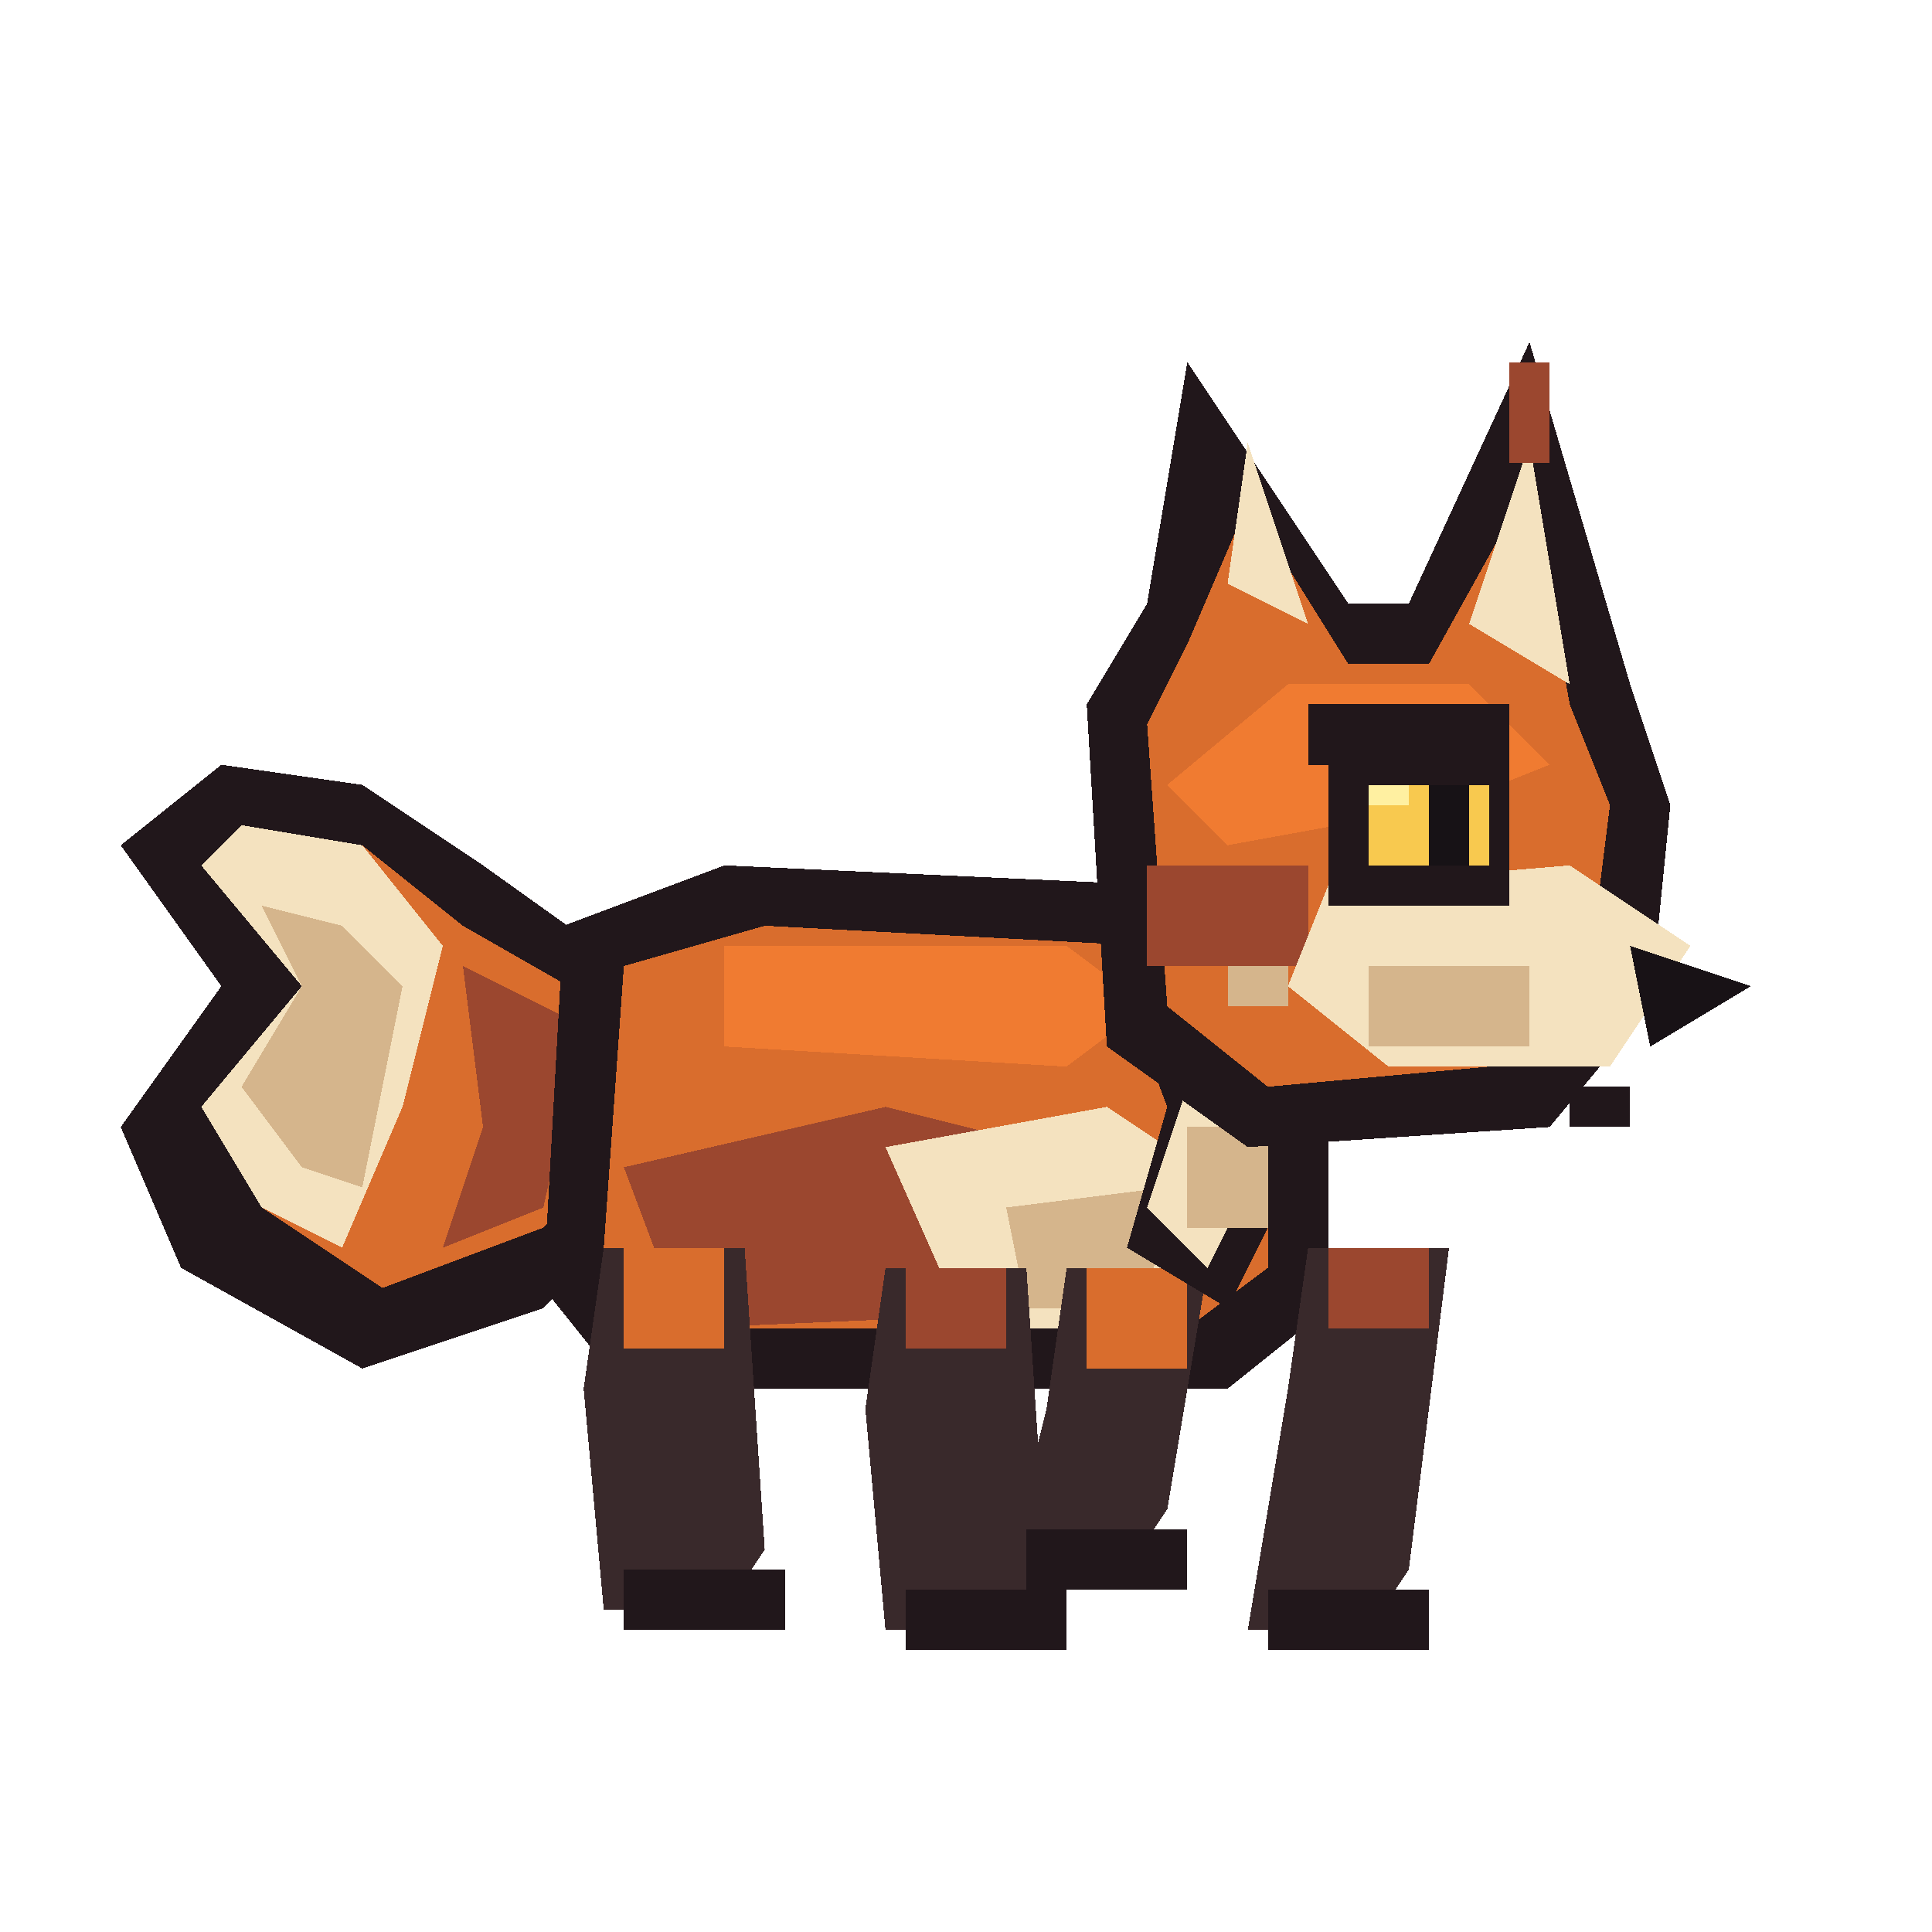
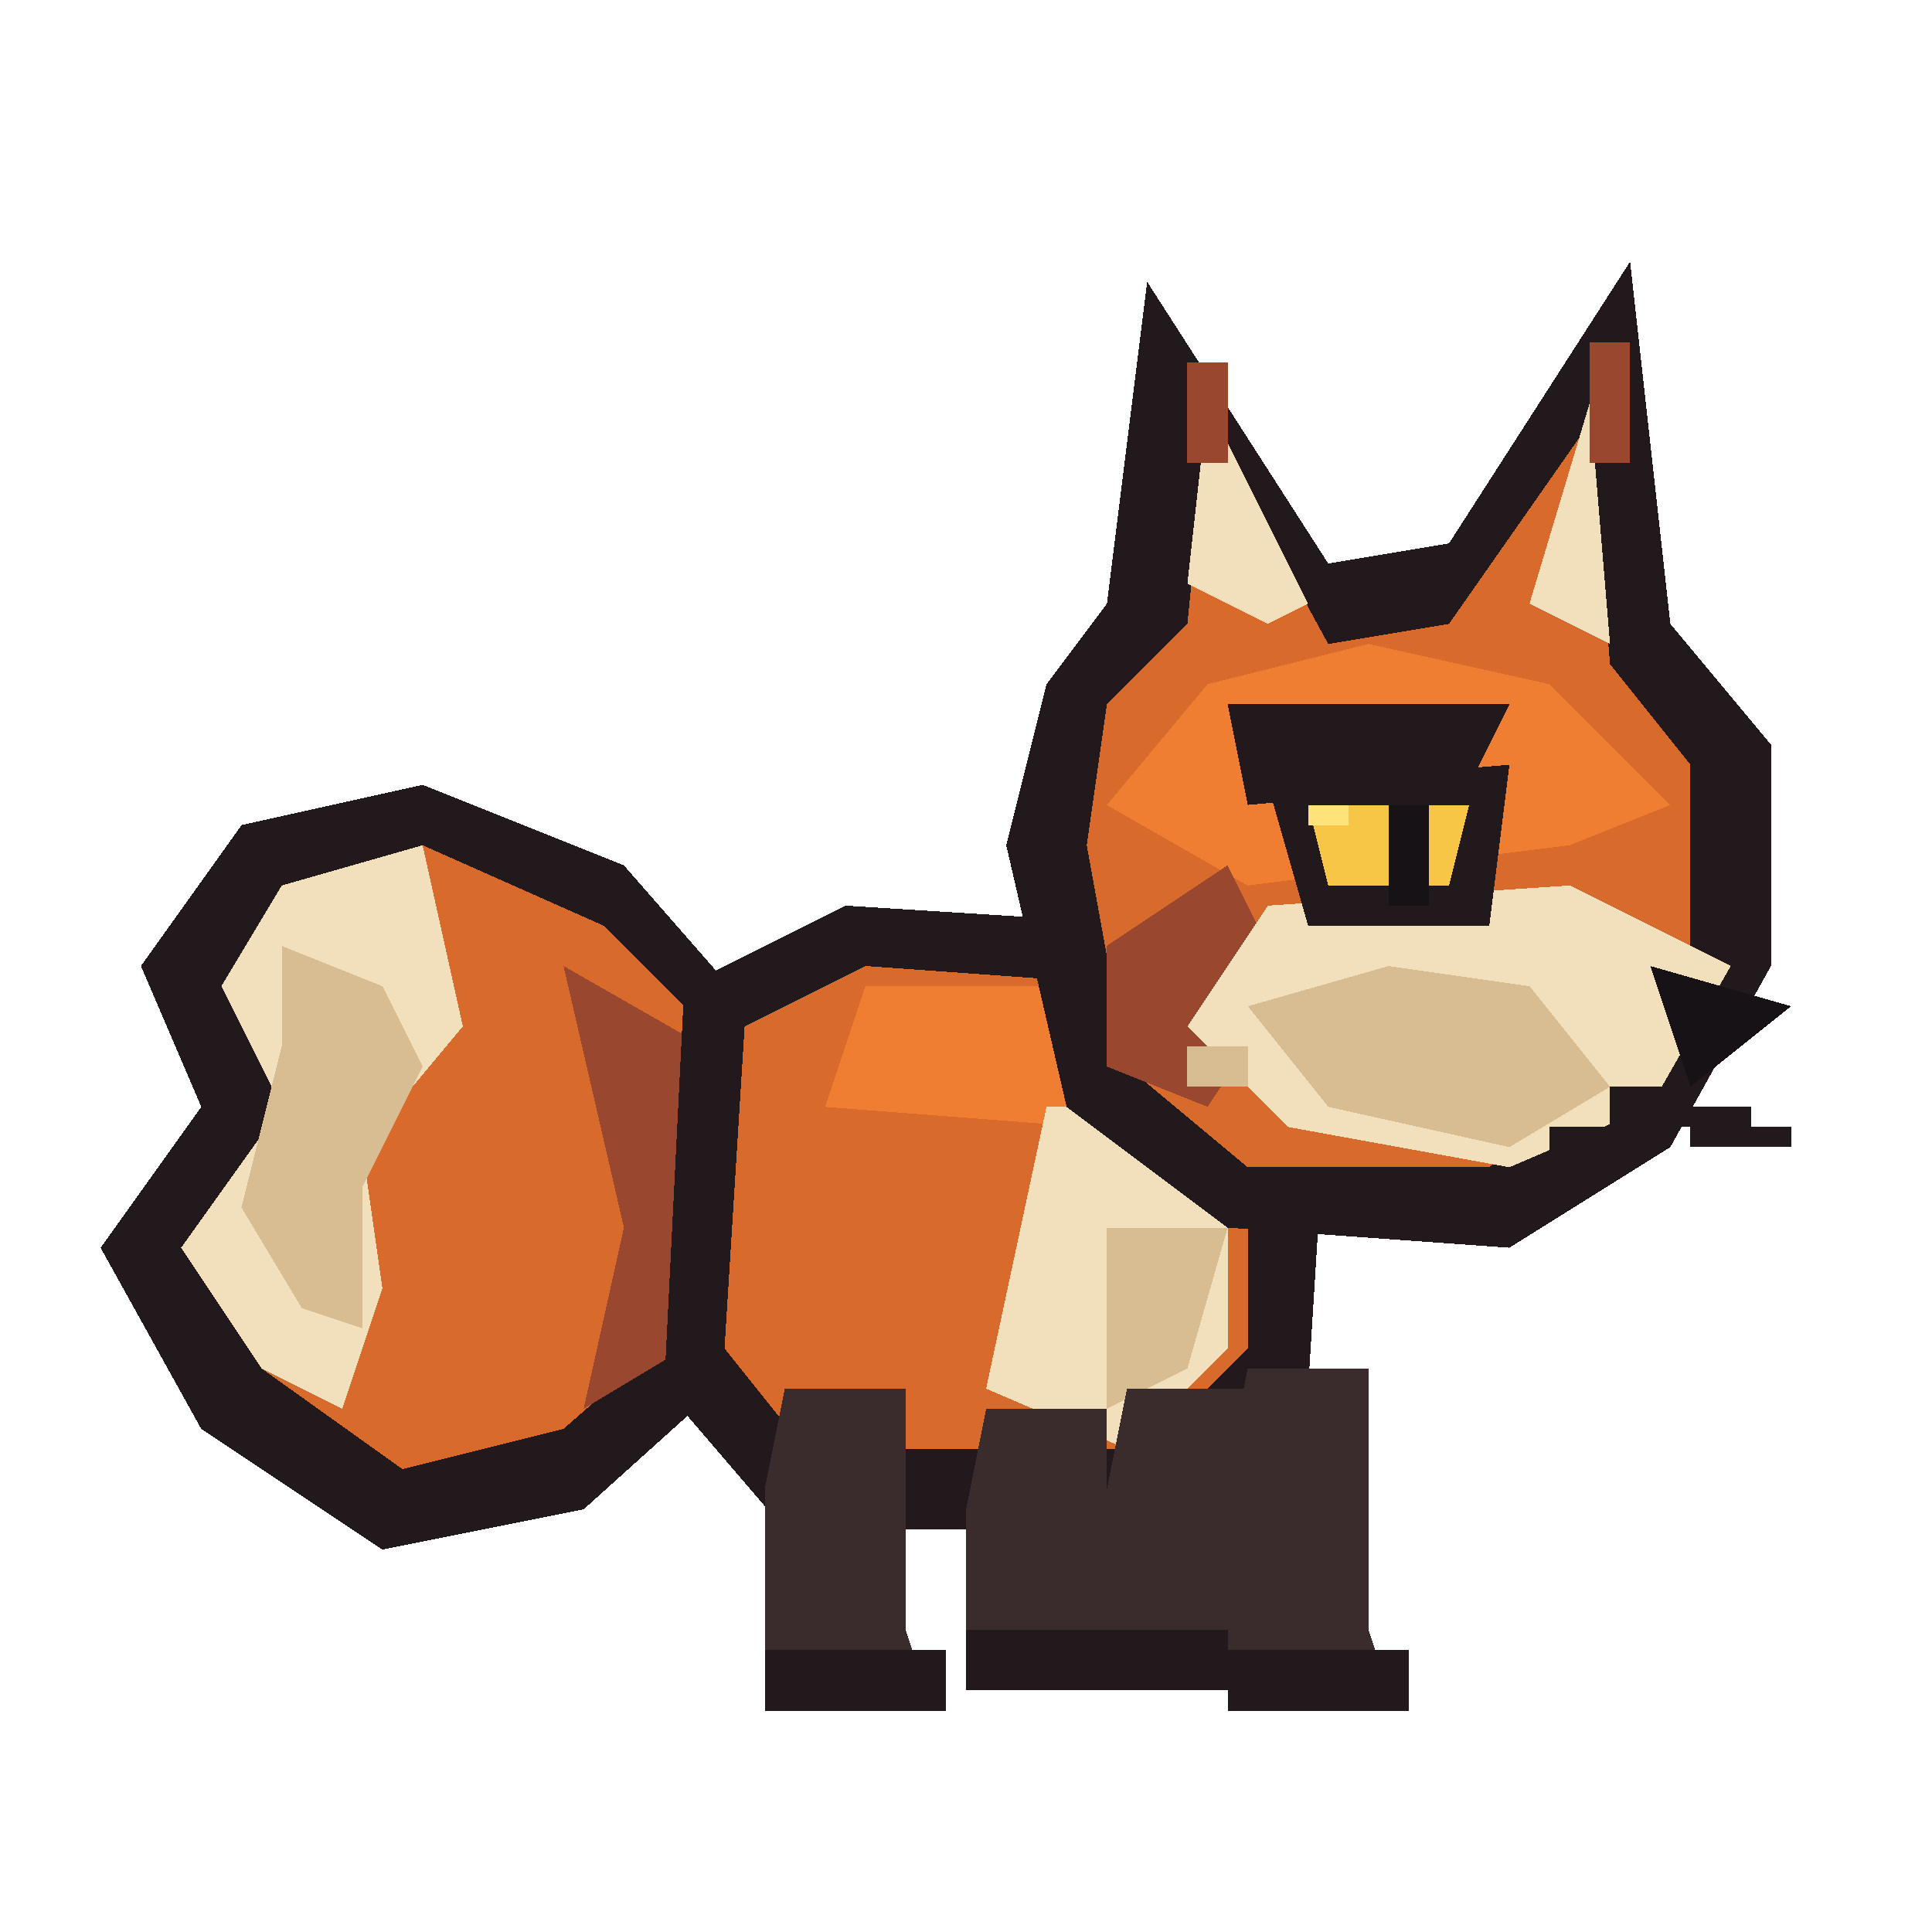
<svg xmlns="http://www.w3.org/2000/svg" width="96" height="96" viewBox="0 0 96 96" shape-rendering="crispEdges">
  <rect width="96" height="96" fill="none" />
-   <polygon points="31,48 24,43 18,39 11,38 6,42 11,49 6,56 9,63 18,68 27,65 35,57" fill="#21171b" />
-   <polygon points="30,50 23,46 18,42 12,41 10,43 15,49 10,55 13,60 19,64 27,61 32,56" fill="#d96d2d" />
-   <polygon points="18,42 12,41 10,43 15,49 10,55 13,60 17,62 20,55 22,47" fill="#f4e2bf" />
-   <polygon points="17,46 13,45 15,49 12,54 15,58 18,59 19,54 20,49" fill="#d5b58c" />
-   <polygon points="23,48 29,51 27,60 22,62 24,56" fill="#9b472f" />
-   <polygon points="28,46 36,43 58,44 66,49 66,65 61,69 31,69 27,64" fill="#21171b" />
-   <polygon points="31,48 38,46 57,47 63,51 63,63 59,66 32,66 30,62" fill="#d96d2d" />
-   <polygon points="36,47 53,47 57,50 53,53 36,52" fill="#f07b31" />
-   <polygon points="31,58 44,55 56,58 57,65 34,66" fill="#9b472f" />
-   <polygon points="44,57 55,55 61,59 58,66 48,66" fill="#f4e2bf" />
-   <polygon points="50,60 58,59 57,65 51,65" fill="#d5b58c" />
-   <polygon points="30,62 37,62 38,77 36,80 30,80 29,69" fill="#39292b" />
-   <rect x="31" y="62" width="5" height="5" fill="#d96d2d" />
-   <rect x="31" y="78" width="8" height="3" fill="#21171b" />
-   <polygon points="44,63 51,63 52,78 50,81 44,81 43,70" fill="#39292b" />
-   <rect x="45" y="63" width="5" height="4" fill="#9b472f" />
-   <rect x="45" y="79" width="8" height="3" fill="#21171b" />
-   <polygon points="53,63 60,63 58,75 56,78 50,78 52,70" fill="#39292b" />
-   <rect x="54" y="63" width="5" height="5" fill="#d96d2d" />
-   <rect x="51" y="76" width="8" height="3" fill="#21171b" />
-   <polygon points="65,62 72,62 70,78 68,81 62,81 64,69" fill="#39292b" />
-   <rect x="66" y="62" width="5" height="4" fill="#9b472f" />
-   <rect x="63" y="79" width="8" height="3" fill="#21171b" />
-   <polygon points="55,47 65,48 65,57 61,65 56,62 58,55" fill="#21171b" />
-   <polygon points="57,49 63,50 63,57 60,63 57,60 59,54" fill="#f4e2bf" />
-   <rect x="59" y="56" width="4" height="5" fill="#d5b58c" />
-   <polygon points="54,35 57,30 59,18 67,30 70,30 76,17 81,34 83,40 82,50 77,56 62,57 55,52" fill="#21171b" />
-   <polygon points="57,36 59,32 62,25 67,33 71,33 76,24 78,35 80,40 79,48 74,53 63,54 58,50" fill="#d96d2d" />
-   <polygon points="61,29 62,22 65,31" fill="#f4e2bf" />
-   <polygon points="73,31 76,22 78,34" fill="#f4e2bf" />
-   <polygon points="58,39 64,34 73,34 77,38 72,40 61,42" fill="#f07b31" />
-   <rect x="57" y="43" width="8" height="5" fill="#9b472f" />
-   <polygon points="66,44 78,43 84,47 80,53 69,53 64,49" fill="#f4e2bf" />
-   <rect x="68" y="48" width="8" height="4" fill="#d5b58c" />
-   <polygon points="81,47 87,49 82,52" fill="#181216" />
-   <rect x="65" y="35" width="10" height="3" fill="#21171b" />
-   <rect x="66" y="38" width="9" height="7" fill="#21171b" />
-   <rect x="68" y="39" width="6" height="4" fill="#f8c94f" />
-   <rect x="71" y="39" width="2" height="4" fill="#171216" />
-   <rect x="68" y="39" width="2" height="1" fill="#fff0a1" />
-   <rect x="61" y="48" width="3" height="2" fill="#d5b58c" />
-   <rect x="78" y="54" width="3" height="2" fill="#21171b" />
-   <rect x="75" y="18" width="2" height="5" fill="#9b472f" />
+   <polygon points="38,51 31,43 21,39 12,41 7,48 10,55 5,62 10,71 19,77 29,75 39,66 43,58" fill="#21191c" />
+   <polygon points="36,52 30,46 21,42 14,44 11,49 14,55 9,62 13,68 20,73 28,71 36,64 40,58" fill="#d86b2b" />
+   <polygon points="21,42 14,44 11,49 14,55 9,62 13,68 17,70 19,64 18,57 23,51" fill="#f2dfbb" />
+   <polygon points="19,49 14,47 14,52 12,60 15,65 18,66 18,59 21,53" fill="#d8bc92" />
+   <polygon points="28,48 35,52 38,59 34,67 29,70 31,61" fill="#9a4730" />
+   <polygon points="34,49 42,45 58,46 66,53 65,69 59,76 39,76 33,69" fill="#21191c" />
+   <polygon points="37,51 43,48 57,49 62,54 62,67 57,72 40,72 36,67" fill="#d86b2b" />
+   <polygon points="43,49 55,49 60,53 54,56 41,55" fill="#ef7d32" />
+   <polygon points="52,55 61,55 61,67 56,72 49,69" fill="#f2dfbb" />
+   <polygon points="55,61 61,61 59,68 55,70" fill="#d8bc92" />
+   <polygon points="39,69 45,69 45,81 46,84 38,84 38,74" fill="#3a2b2c" />
+   <rect x="38" y="82" width="9" height="3" fill="#21191c" />
+   <polygon points="49,70 55,70 55,80 56,83 48,83 48,75" fill="#3a2b2c" />
+   <rect x="48" y="81" width="9" height="3" fill="#21191c" />
+   <polygon points="56,69 62,69 62,80 63,83 55,83 55,74" fill="#3a2b2c" />
+   <rect x="55" y="81" width="9" height="3" fill="#21191c" />
+   <polygon points="62,68 68,68 68,81 69,84 61,84 61,73" fill="#3a2b2c" />
+   <rect x="61" y="82" width="9" height="3" fill="#21191c" />
+   <polygon points="50,42 52,34 55,30 57,14 66,28 72,27 81,13 83,31 88,37 88,48 83,57 75,62 61,61 53,55" fill="#21191c" />
+   <polygon points="54,42 55,35 59,31 60,21 66,32 72,31 79,21 80,33 84,38 84,47 80,53 74,58 62,58 56,53" fill="#d86b2b" />
+   <polygon points="59,29 60,20 65,30 63,31" fill="#f2dfbb" />
+   <polygon points="76,30 79,20 80,32 78,31" fill="#f2dfbb" />
+   <rect x="59" y="18" width="2" height="5" fill="#9a4730" />
+   <rect x="79" y="17" width="2" height="6" fill="#9a4730" />
+   <polygon points="55,40 60,34 68,32 77,34 83,40 78,42 62,44" fill="#ef7d32" />
+   <polygon points="55,47 61,43 64,49 60,55 55,53" fill="#9a4730" />
+   <polygon points="63,45 78,44 86,48 82,55 75,58 64,56 59,51" fill="#f2dfbb" />
+   <polygon points="62,50 69,48 76,49 80,54 75,57 66,55" fill="#d8bc92" />
+   <polygon points="61,35 75,35 73,39 62,40" fill="#21191c" />
+   <polygon points="63,39 75,38 74,46 65,46" fill="#21191c" />
+   <polygon points="65,40 73,40 72,44 66,44" fill="#f7c647" />
+   <rect x="69" y="40" width="2" height="5" fill="#171216" />
+   <rect x="65" y="40" width="2" height="1" fill="#ffe27a" />
+   <polygon points="82,48 89,50 84,54" fill="#171216" />
+   <rect x="80" y="54" width="4" height="2" fill="#21191c" />
+   <rect x="77" y="56" width="3" height="2" fill="#21191c" />
+   <rect x="84" y="55" width="3" height="2" fill="#21191c" />
+   <rect x="59" y="52" width="3" height="2" fill="#d8bc92" />
+   <rect x="86" y="56" width="3" height="1" fill="#21191c" />
</svg>
